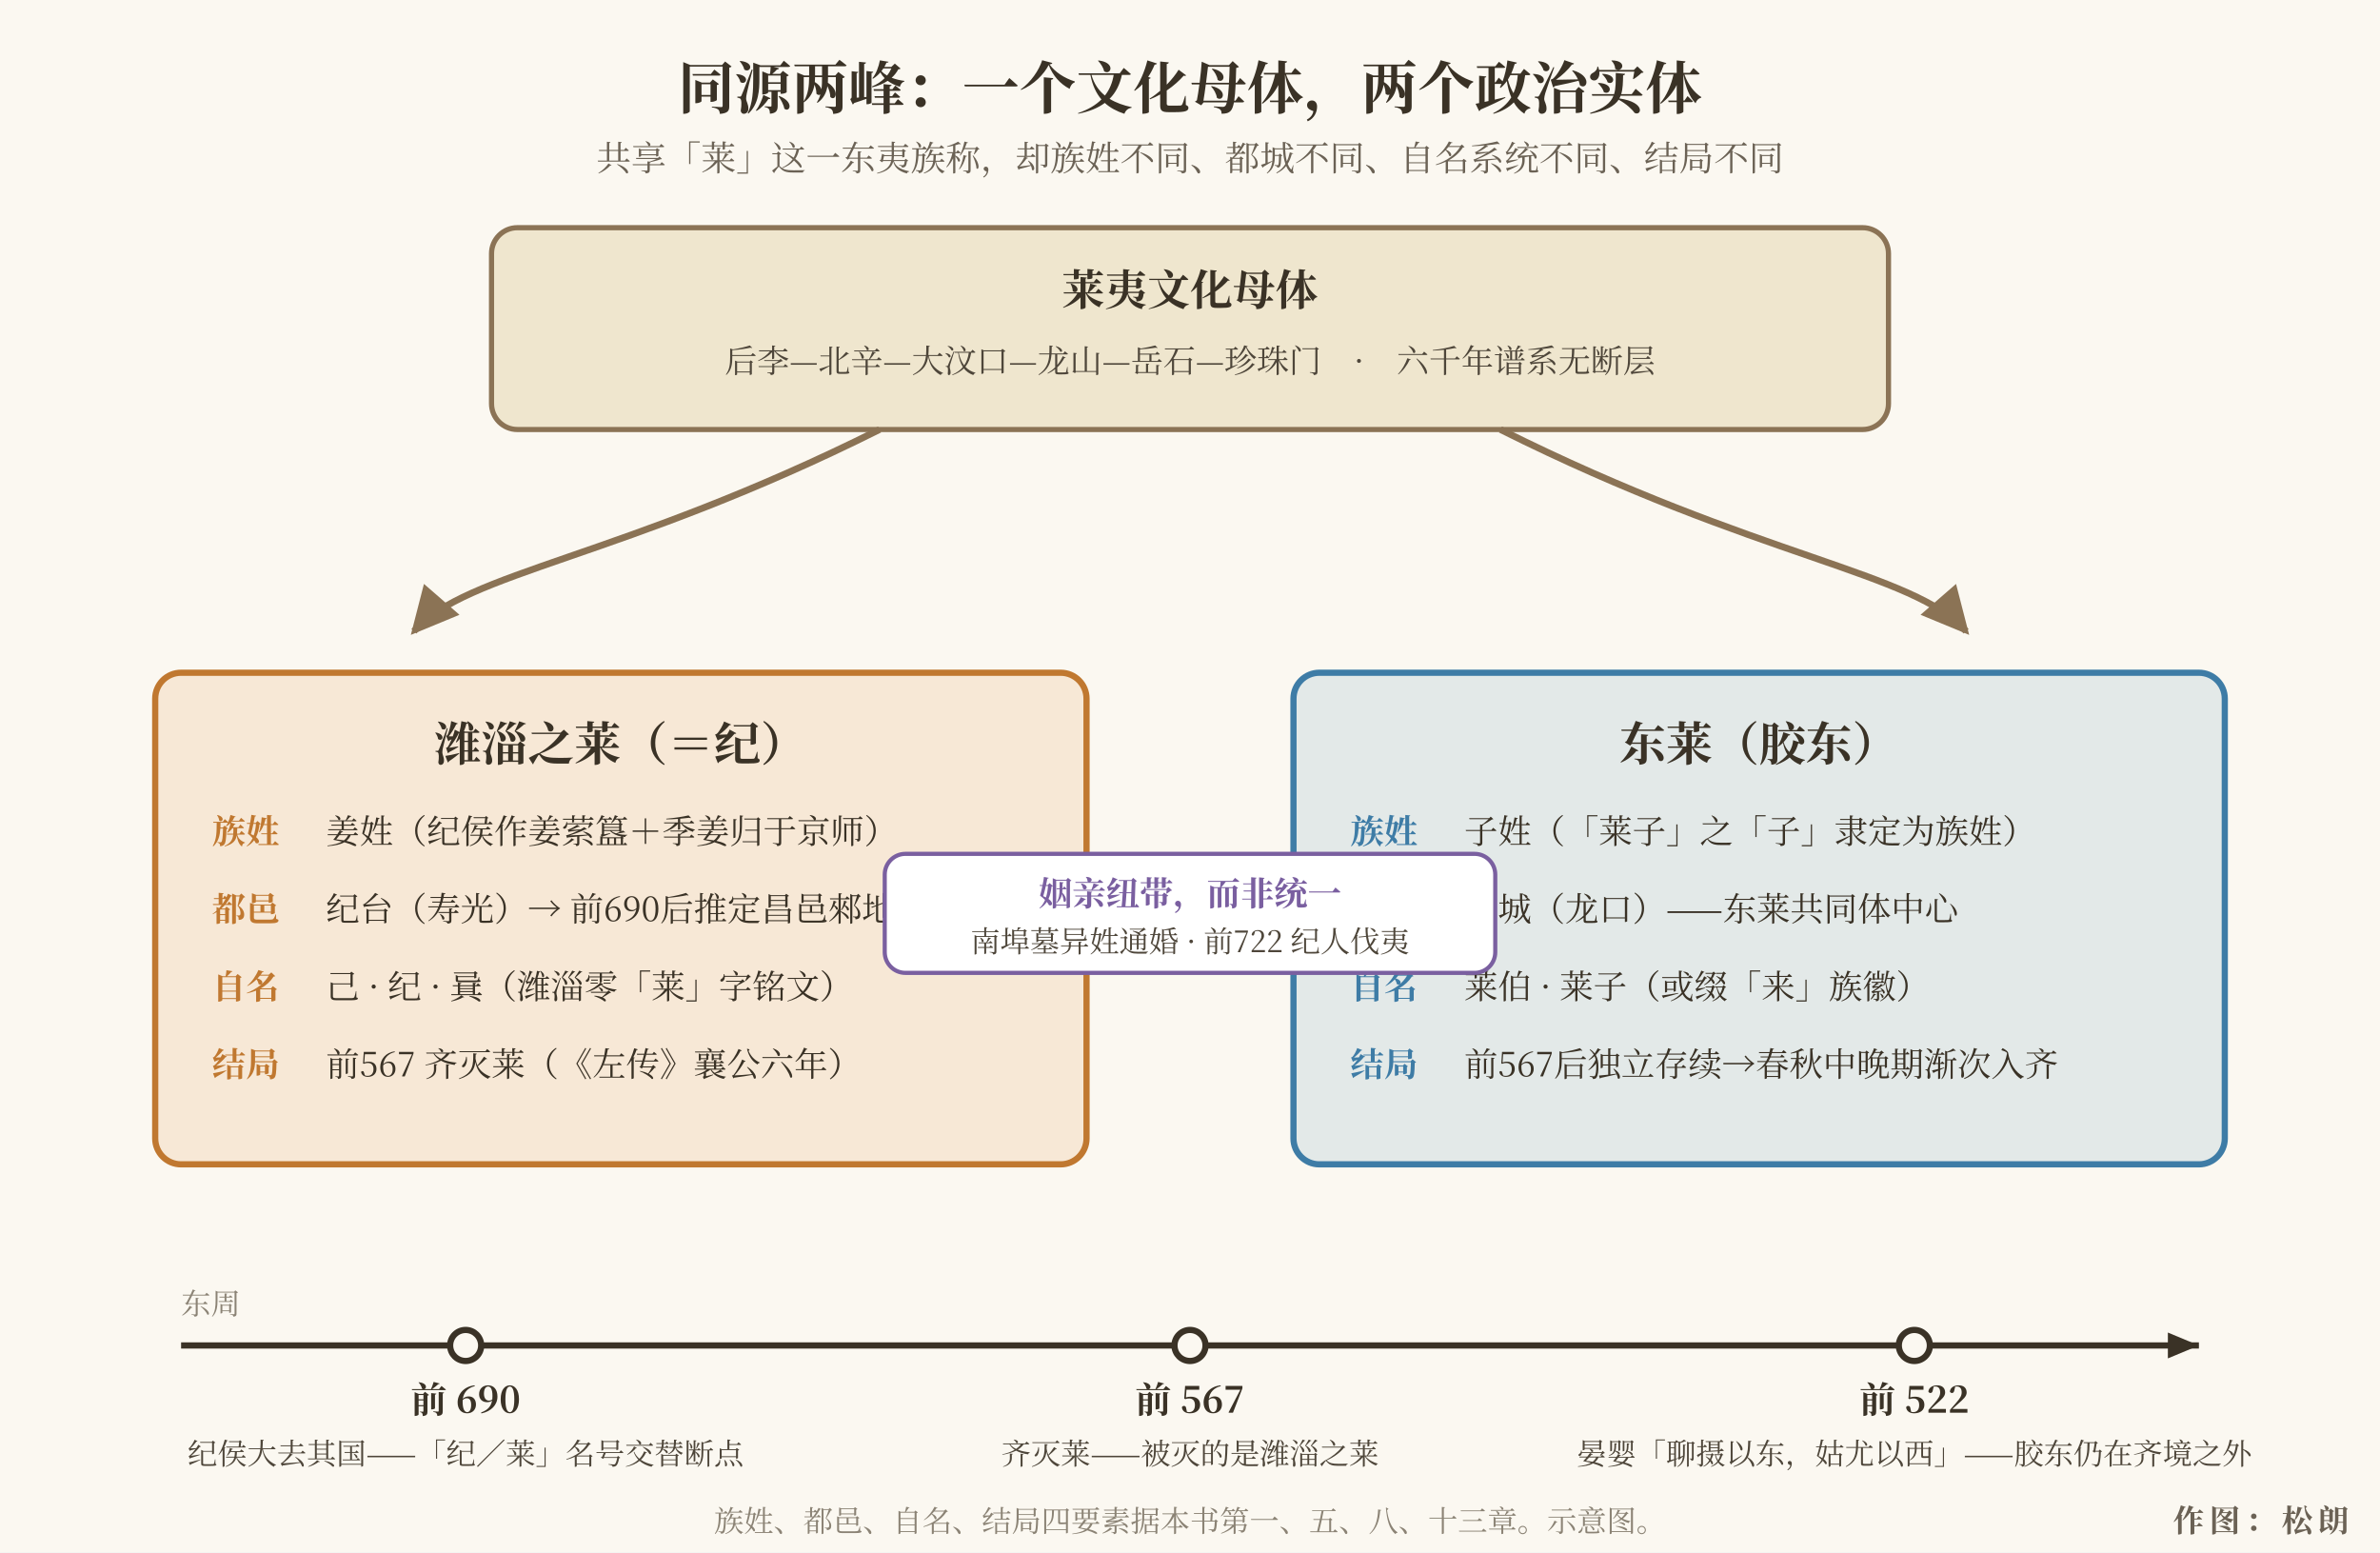
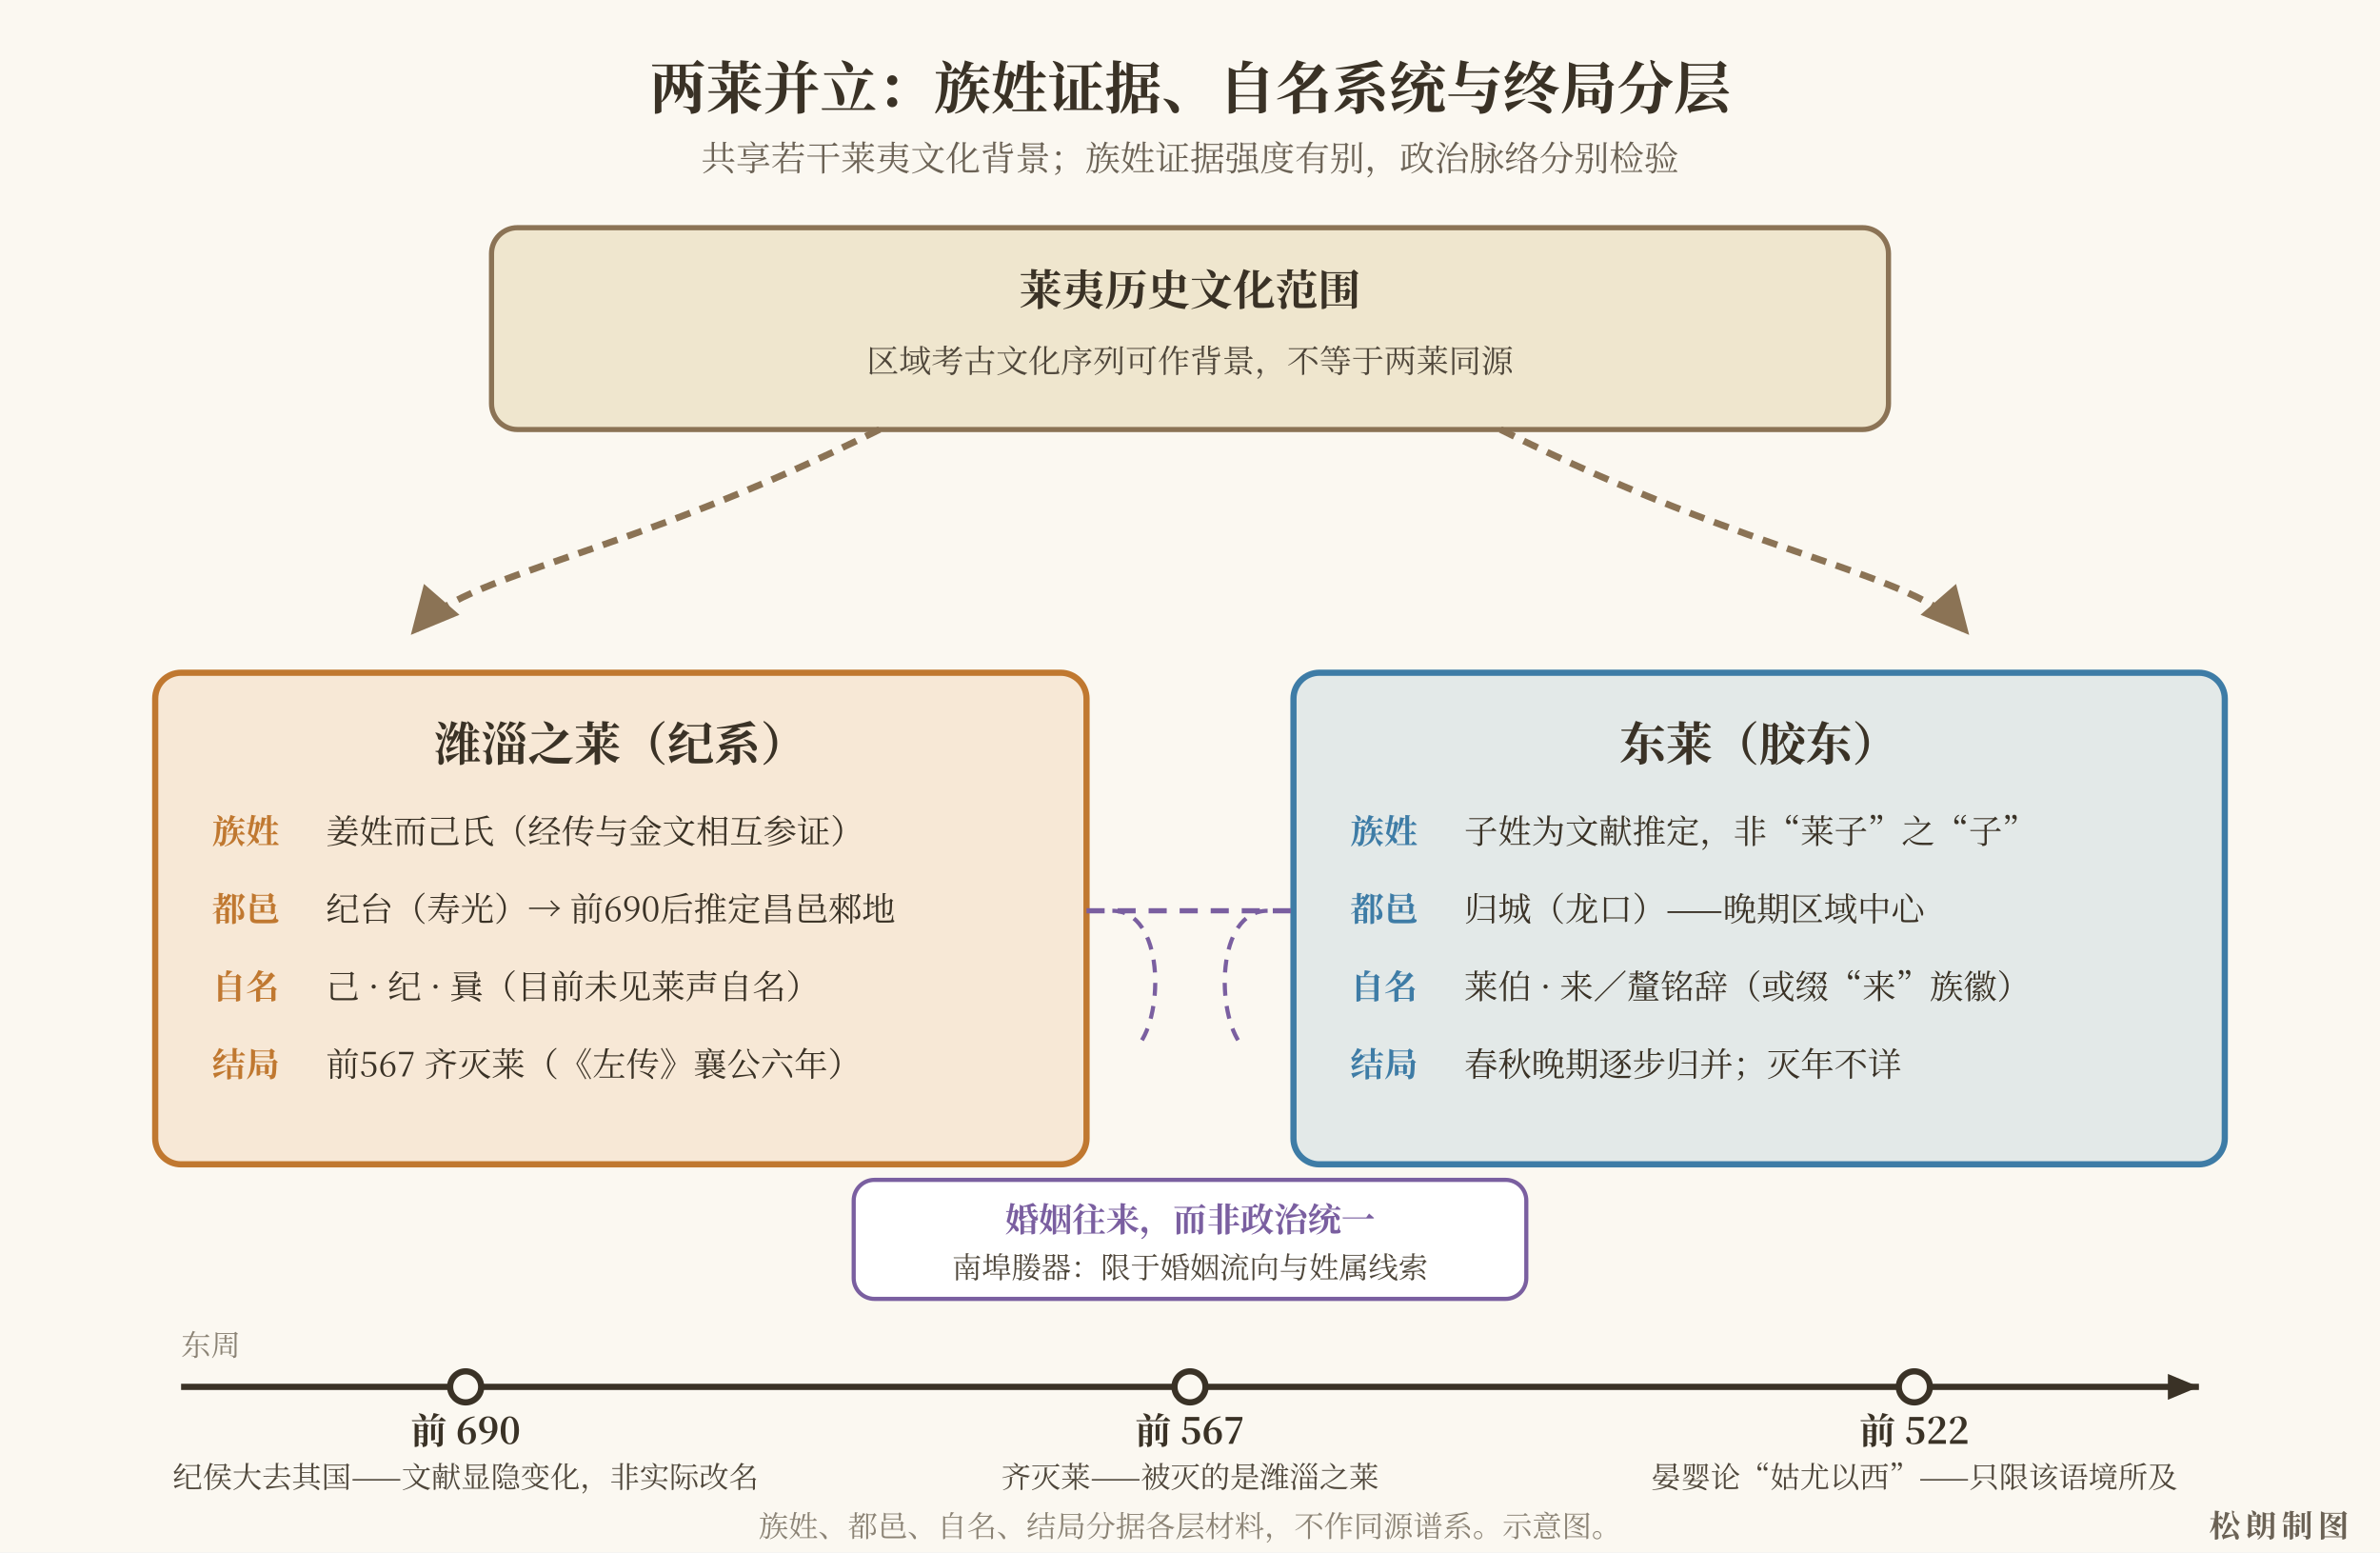
<svg xmlns="http://www.w3.org/2000/svg" viewBox="0 0 920 600" font-family="'Source Han Serif SC','Noto Serif CJK SC','Songti SC',SimSun,'宋体',serif">
  <rect width="920" height="600" fill="#FBF8F1" />
-   <text x="460.0" y="42" font-size="22" font-weight="bold" fill="#3A3226" text-anchor="middle">同源两峰：一个文化母体，两个政治实体</text>
-   <text x="460.0" y="66" font-size="13.5" fill="#6B6255" text-anchor="middle">共享「莱」这一东夷族称，却族姓不同、都城不同、自名系统不同、结局不同</text>
+   <text x="460.0" y="42" font-size="22" font-weight="bold" fill="#3A3226" text-anchor="middle">两莱并立：族姓证据、自名系统与终局分层</text>
+   <text x="460.0" y="66" font-size="13.5" fill="#6B6255" text-anchor="middle">共享若干莱夷文化背景；族姓证据强度有别，政治脉络分别检验</text>
  <rect x="190.0" y="88" width="540" height="78" rx="10" fill="#EFE6CE" stroke="#8B7355" stroke-width="2" />
-   <text x="460.0" y="118" font-size="16.5" font-weight="bold" fill="#3A3226" text-anchor="middle">莱夷文化母体</text>
-   <text x="460.0" y="144" font-size="12.5" fill="#4E463A" text-anchor="middle">后李—北辛—大汶口—龙山—岳石—珍珠门　·　六千年谱系无断层</text>
+   <text x="460.0" y="118" font-size="16.5" font-weight="bold" fill="#3A3226" text-anchor="middle">莱夷历史文化范围</text>
+   <text x="460.0" y="144" font-size="12.5" fill="#4E463A" text-anchor="middle">区域考古文化序列可作背景，不等于两莱同源</text>
  <defs>
    <marker id="a2" viewBox="0 0 10 10" refX="9" refY="5" markerWidth="7" markerHeight="7" orient="auto-start-reverse">
      <path d="M0,0 L10,5 L0,10 Z" fill="#8B7355" />
    </marker>
  </defs>
-   <path d="M340.0,166 C240.0,216 180.0,221 160.0,244" fill="none" stroke="#8B7355" stroke-width="2.6" marker-end="url(#a2)" />
-   <path d="M580.0,166 C680.0,216 740.0,221 760.0,244" fill="none" stroke="#8B7355" stroke-width="2.6" marker-end="url(#a2)" />
+   <path d="M340.0,166 C240.0,216 180.0,221 160.0,244" fill="none" stroke="#8B7355" stroke-width="2.6" stroke-dasharray="6 4" marker-end="url(#a2)" />
+   <path d="M580.0,166 C680.0,216 740.0,221 760.0,244" fill="none" stroke="#8B7355" stroke-width="2.6" stroke-dasharray="6 4" marker-end="url(#a2)" />
  <rect x="60" y="260" width="360" height="190" rx="10" fill="#E8A65C" fill-opacity="0.18" stroke="#C07830" stroke-width="2.4" />
-   <text x="240.0" y="294" font-size="18" font-weight="bold" fill="#3A3226" text-anchor="middle">潍淄之莱（＝纪）</text>
+   <text x="240.0" y="294" font-size="18" font-weight="bold" fill="#3A3226" text-anchor="middle">潍淄之莱（纪系）</text>
  <text x="82" y="326" font-size="13" font-weight="bold" fill="#C07830">族姓</text>
-   <text x="126" y="326" font-size="13" fill="#3A3226">姜姓（纪侯作姜萦簋＋季姜归于京师）</text>
+   <text x="126" y="326" font-size="13" fill="#3A3226">姜姓而己氏（经传与金文相互参证）</text>
  <text x="82" y="356" font-size="13" font-weight="bold" fill="#C07830">都邑</text>
  <text x="126" y="356" font-size="13" fill="#3A3226">纪台（寿光）→ 前690后推定昌邑郲地</text>
  <text x="82" y="386" font-size="13" font-weight="bold" fill="#C07830">自名</text>
-   <text x="126" y="386" font-size="13" fill="#3A3226">己 · 纪 · 㠱（潍淄零「莱」字铭文）</text>
+   <text x="126" y="386" font-size="13" fill="#3A3226">己 · 纪 · 㠱（目前未见莱声自名）</text>
  <text x="82" y="416" font-size="13" font-weight="bold" fill="#C07830">结局</text>
  <text x="126" y="416" font-size="13" fill="#3A3226">前567 齐灭莱（《左传》襄公六年）</text>
  <rect x="500" y="260" width="360" height="190" rx="10" fill="#5E9BB8" fill-opacity="0.16" stroke="#3E7CA6" stroke-width="2.4" />
  <text x="680.0" y="294" font-size="18" font-weight="bold" fill="#3A3226" text-anchor="middle">东莱（胶东）</text>
  <text x="522" y="326" font-size="13" font-weight="bold" fill="#3E7CA6">族姓</text>
-   <text x="566" y="326" font-size="13" fill="#3A3226">子姓（「莱子」之「子」隶定为族姓）</text>
+   <text x="566" y="326" font-size="13" fill="#3A3226">子姓为文献推定，非“莱子”之“子”</text>
  <text x="522" y="356" font-size="13" font-weight="bold" fill="#3E7CA6">都邑</text>
-   <text x="566" y="356" font-size="13" fill="#3A3226">归城（龙口）——东莱共同体中心</text>
+   <text x="566" y="356" font-size="13" fill="#3A3226">归城（龙口）——晚期区域中心</text>
  <text x="522" y="386" font-size="13" font-weight="bold" fill="#3E7CA6">自名</text>
-   <text x="566" y="386" font-size="13" fill="#3A3226">莱伯 · 莱子（或缀「来」族徽）</text>
+   <text x="566" y="386" font-size="13" fill="#3A3226">莱伯 · 来／釐铭辞（或缀“来”族徽）</text>
  <text x="522" y="416" font-size="13" font-weight="bold" fill="#3E7CA6">结局</text>
-   <text x="566" y="416" font-size="13" fill="#3A3226">前567后独立存续→春秋中晚期渐次入齐</text>
+   <text x="566" y="416" font-size="13" fill="#3A3226">春秋晚期逐步归并；灭年不详</text>
  <path d="M420,352 L500,352" stroke="#7A5FA0" stroke-width="2" stroke-dasharray="7 5" />
-   <rect x="342.0" y="330" width="236" height="46" rx="8" fill="#FFF" stroke="#7A5FA0" stroke-width="1.6" />
-   <text x="460.0" y="350" font-size="13" font-weight="bold" fill="#7A5FA0" text-anchor="middle">姻亲纽带，而非统一</text>
-   <text x="460.0" y="368" font-size="11.5" fill="#4E463A" text-anchor="middle">南埠墓异姓通婚 · 前722 纪人伐夷</text>
-   <line x1="70" y1="520" x2="850" y2="520" stroke="#3A3226" stroke-width="2.4" />
-   <circle cx="180" cy="520" r="6" fill="#FBF8F1" stroke="#3A3226" stroke-width="2.4" />
-   <text x="180" y="546" font-size="14" font-weight="bold" fill="#3A3226" text-anchor="middle">前 690</text>
-   <text x="180" y="566" font-size="11.5" fill="#4E463A" text-anchor="middle">纪侯大去其国——「纪／莱」名号交替断点</text>
-   <circle cx="460" cy="520" r="6" fill="#FBF8F1" stroke="#3A3226" stroke-width="2.4" />
-   <text x="460" y="546" font-size="14" font-weight="bold" fill="#3A3226" text-anchor="middle">前 567</text>
-   <text x="460" y="566" font-size="11.5" fill="#4E463A" text-anchor="middle">齐灭莱——被灭的是潍淄之莱</text>
-   <circle cx="740" cy="520" r="6" fill="#FBF8F1" stroke="#3A3226" stroke-width="2.4" />
-   <text x="740" y="546" font-size="14" font-weight="bold" fill="#3A3226" text-anchor="middle">前 522</text>
-   <text x="740" y="566" font-size="11.5" fill="#4E463A" text-anchor="middle">晏婴「聊摄以东，姑尤以西」——胶东仍在齐境之外</text>
-   <path d="M850,520 L838,515 L838,525 Z" fill="#3A3226" />
-   <text x="70" y="508" font-size="11.5" fill="#8B8375">东周</text>
-   <text x="460.0" y="592" font-size="11.5" fill="#8B8375" text-anchor="middle">族姓、都邑、自名、结局四要素据本书第一、五、八、十三章。示意图。</text>
-   <text x="908" y="592" font-size="12" fill="#6B6255" text-anchor="end" font-weight="bold" letter-spacing="2">作图：松朗</text>
+   <path d="M430,352 C450,352 450,392 440,404" fill="none" stroke="#7A5FA0" stroke-width="1.6" stroke-dasharray="5 4" />
+   <path d="M490,352 C470,352 470,392 480,404" fill="none" stroke="#7A5FA0" stroke-width="1.6" stroke-dasharray="5 4" />
+   <rect x="330.0" y="456" width="260" height="46" rx="8" fill="#FFF" stroke="#7A5FA0" stroke-width="1.6" />
+   <text x="460.0" y="476" font-size="13" font-weight="bold" fill="#7A5FA0" text-anchor="middle">婚姻往来，而非政治统一</text>
+   <text x="460.0" y="494" font-size="11.5" fill="#4E463A" text-anchor="middle">南埠媵器：限于婚姻流向与姓属线索</text>
+   <line x1="70" y1="536" x2="850" y2="536" stroke="#3A3226" stroke-width="2.4" />
+   <circle cx="180" cy="536" r="6" fill="#FBF8F1" stroke="#3A3226" stroke-width="2.4" />
+   <text x="180" y="558" font-size="14" font-weight="bold" fill="#3A3226" text-anchor="middle">前 690</text>
+   <text x="180" y="575" font-size="11.5" fill="#4E463A" text-anchor="middle">纪侯大去其国——文献显隐变化，非实际改名</text>
+   <circle cx="460" cy="536" r="6" fill="#FBF8F1" stroke="#3A3226" stroke-width="2.4" />
+   <text x="460" y="558" font-size="14" font-weight="bold" fill="#3A3226" text-anchor="middle">前 567</text>
+   <text x="460" y="575" font-size="11.5" fill="#4E463A" text-anchor="middle">齐灭莱——被灭的是潍淄之莱</text>
+   <circle cx="740" cy="536" r="6" fill="#FBF8F1" stroke="#3A3226" stroke-width="2.4" />
+   <text x="740" y="558" font-size="14" font-weight="bold" fill="#3A3226" text-anchor="middle">前 522</text>
+   <text x="740" y="575" font-size="11.5" fill="#4E463A" text-anchor="middle">晏婴论“姑尤以西”——只限该语境所及</text>
+   <path d="M850,536 L838,531 L838,541 Z" fill="#3A3226" />
+   <text x="70" y="524" font-size="11.5" fill="#8B8375">东周</text>
+   <text x="460.0" y="594" font-size="11.5" fill="#8B8375" text-anchor="middle">族姓、都邑、自名、结局分据各层材料，不作同源谱系。示意图。</text>
+   <text x="908" y="594" font-size="12" fill="#6B6255" text-anchor="end" font-weight="bold" letter-spacing="2">松朗制图</text>
</svg>
